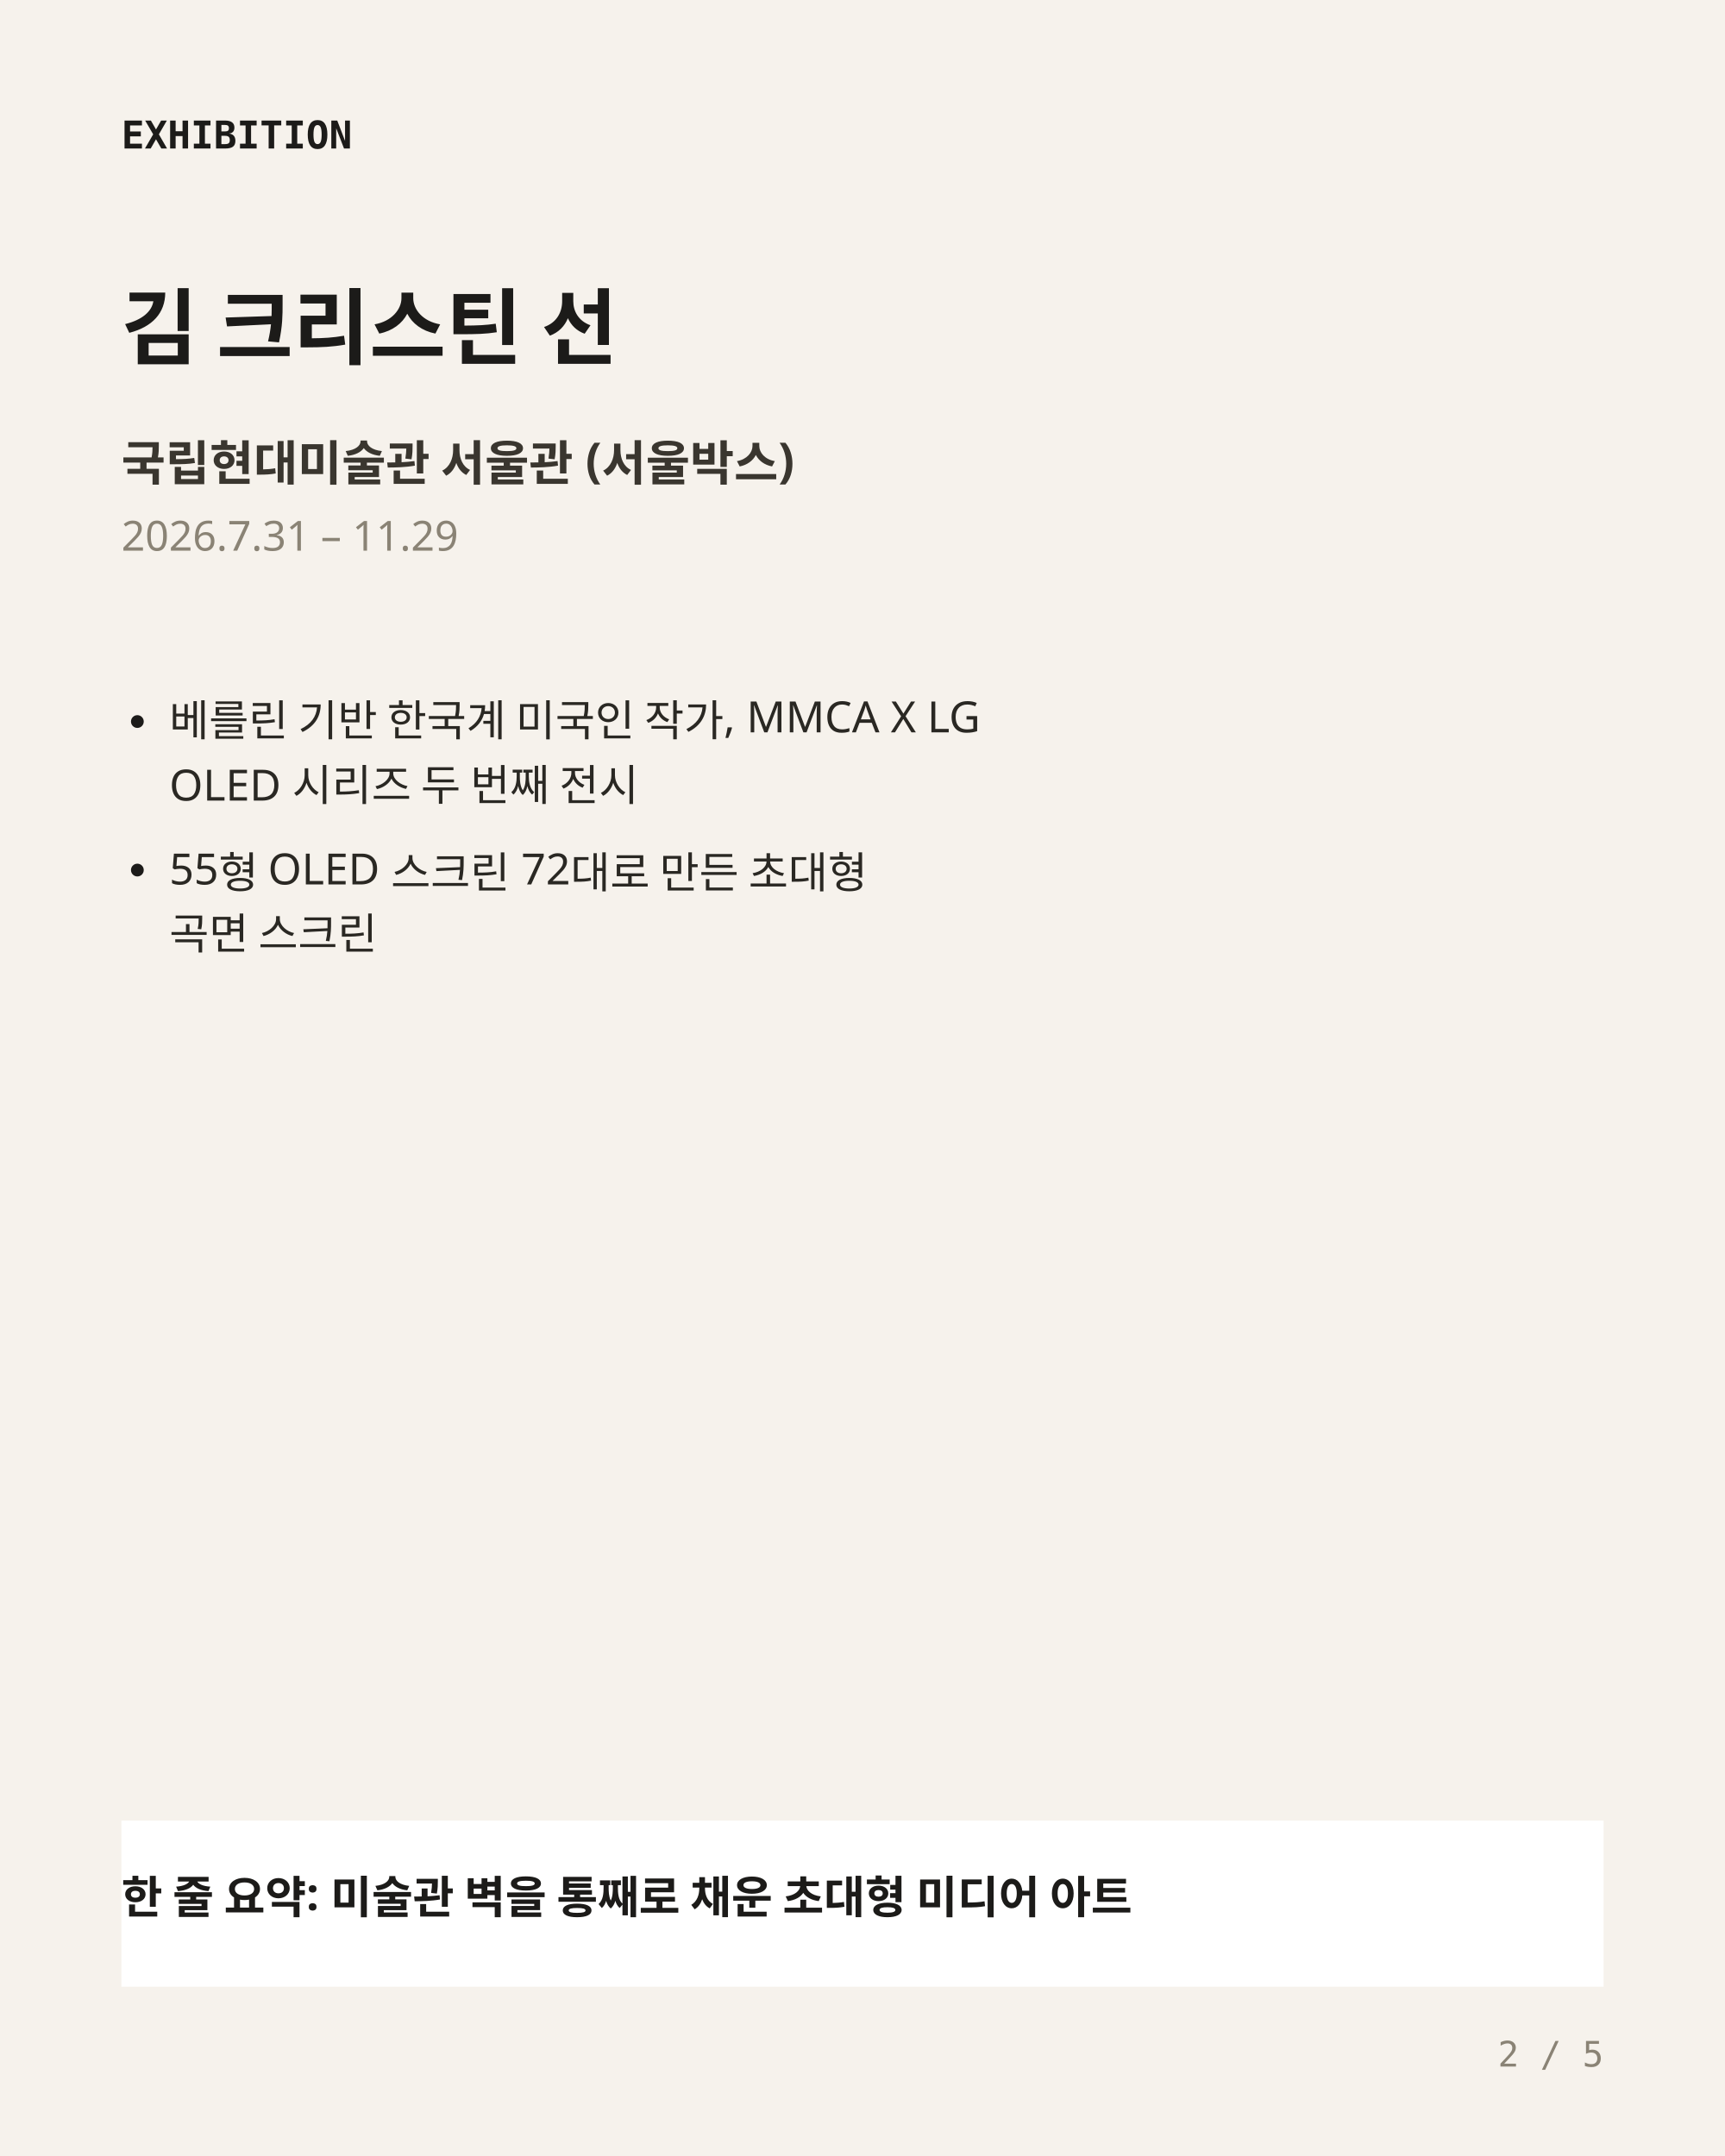
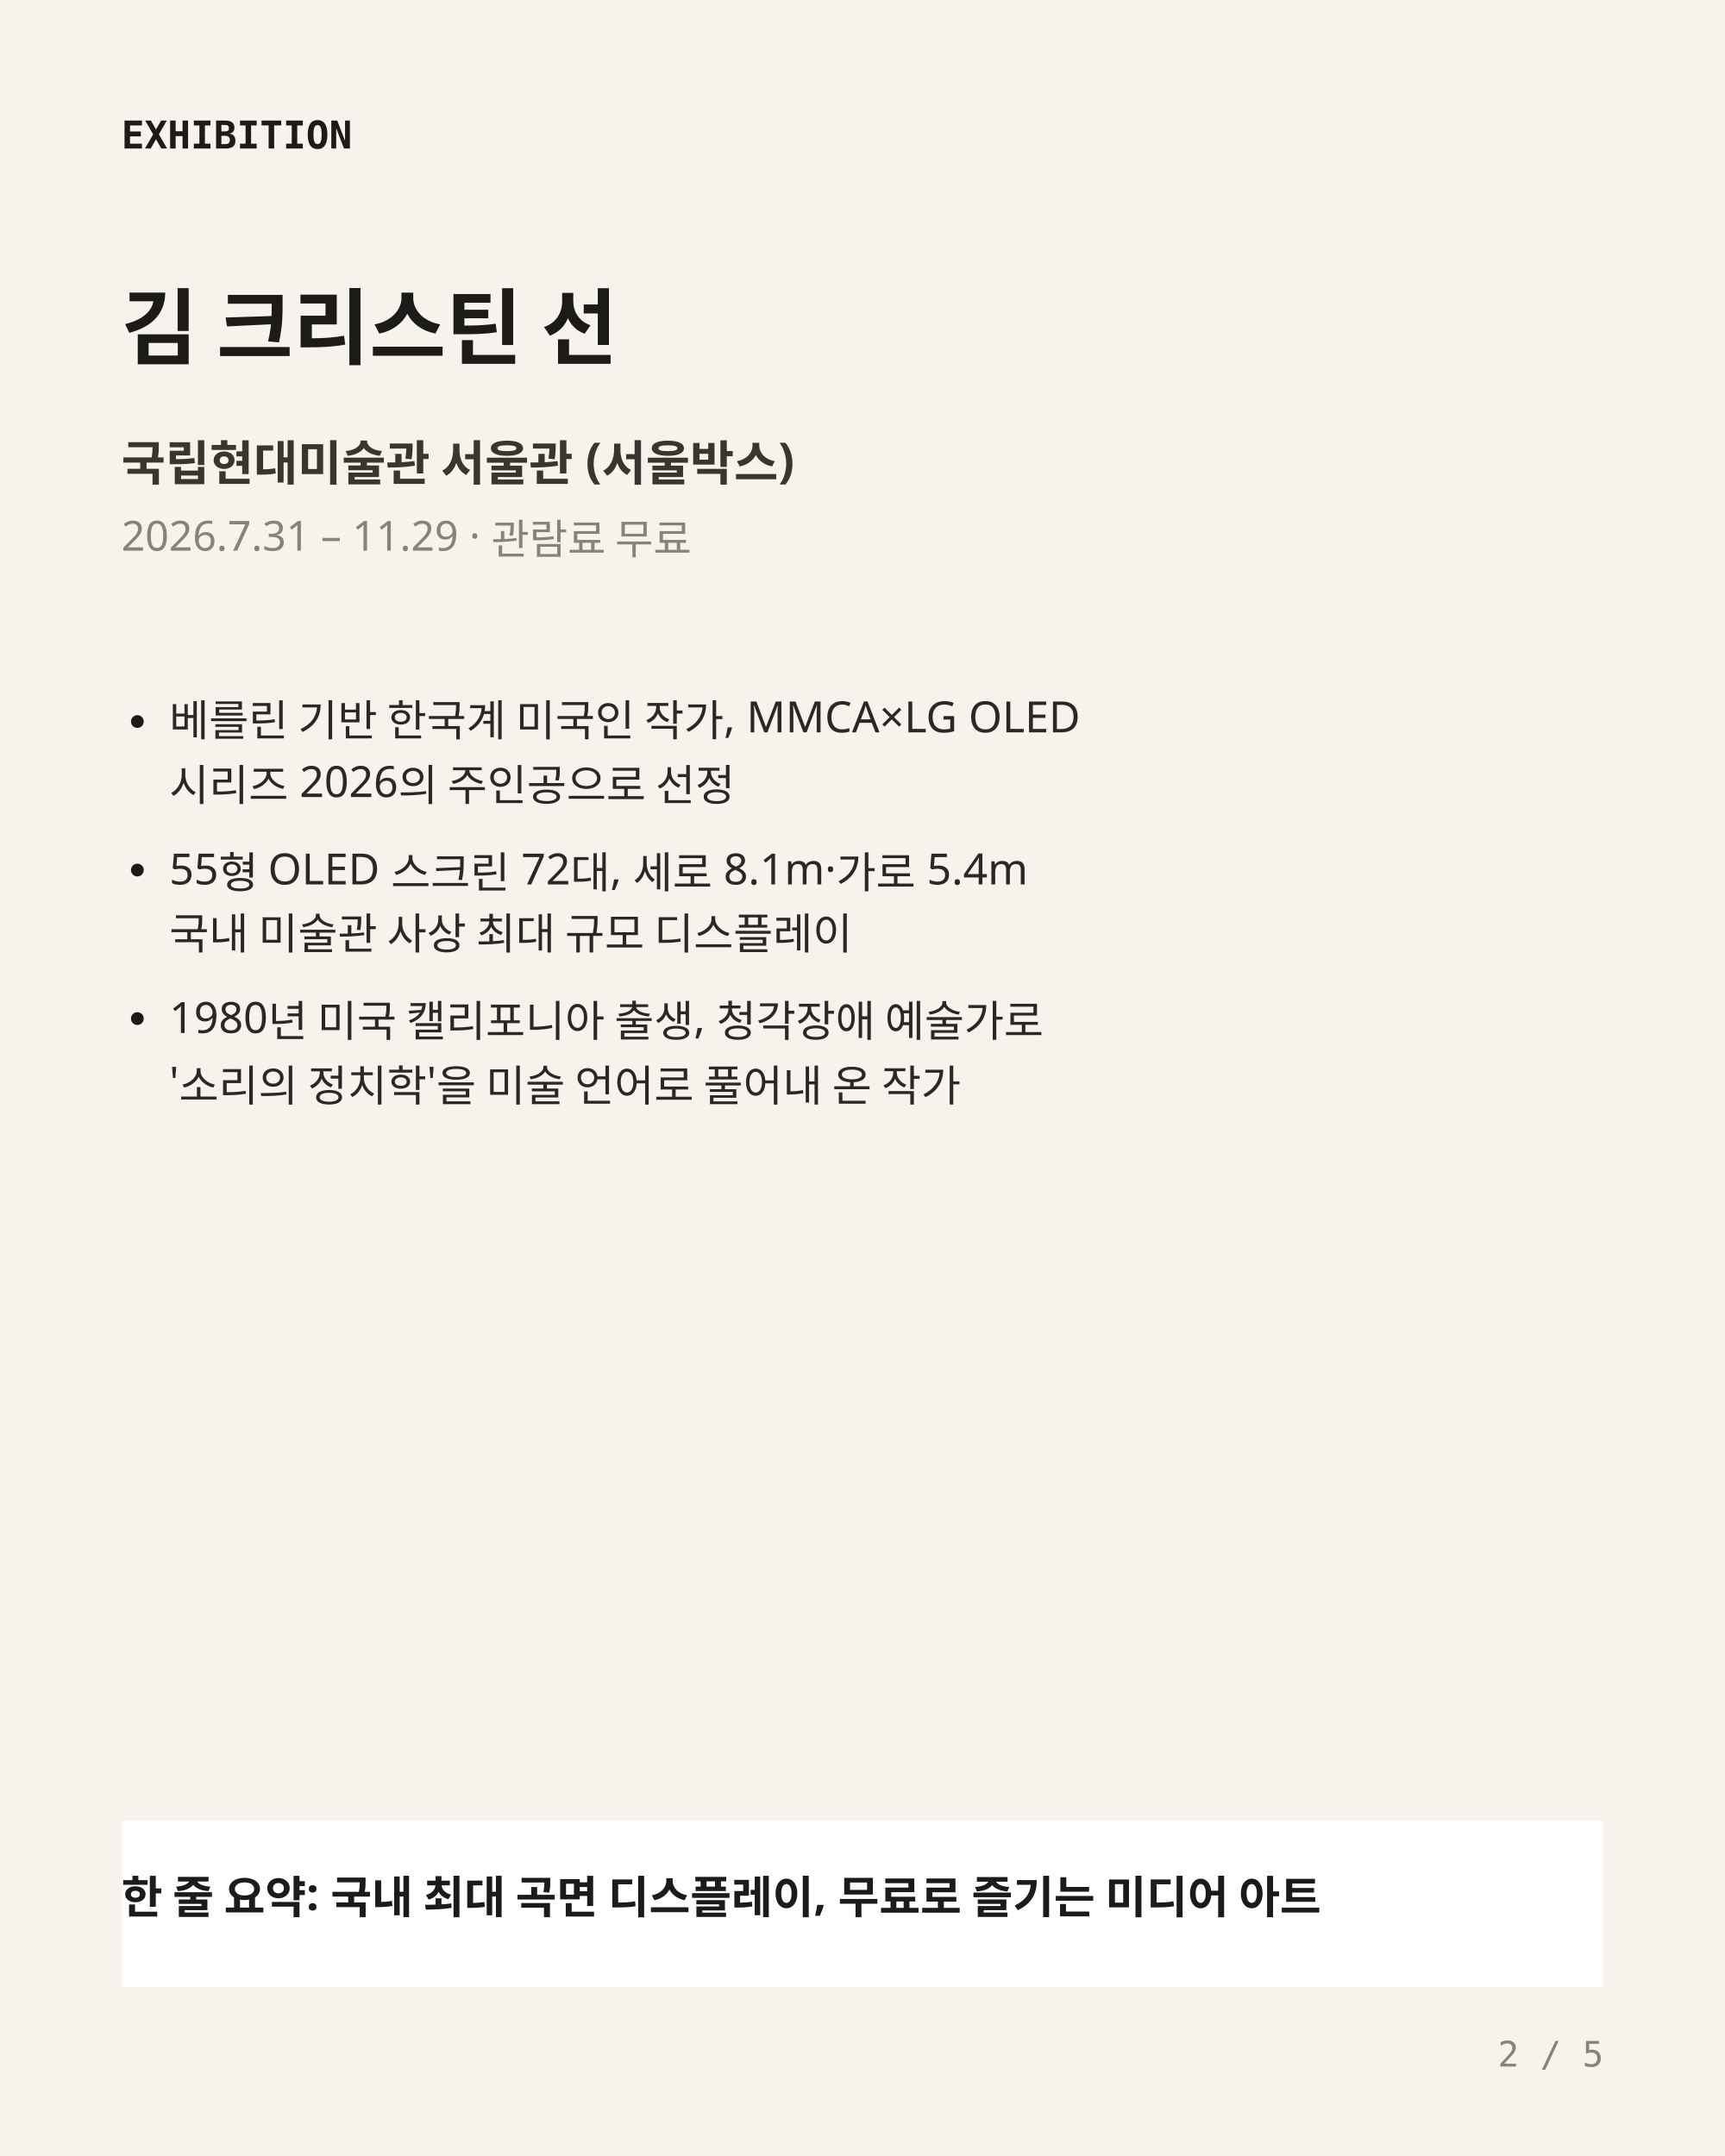
<svg xmlns="http://www.w3.org/2000/svg" width="1080" height="1350" viewBox="0 0 1080 1350">
  <rect width="1080" height="1350" fill="#F6F2EC" />
  <text x="76" y="93.0" font-size="24" font-weight="700" font-family="'Plex Mono','SFMono-Regular',monospace" fill="#1C1B19">EXHIBITION</text>
  <text x="76" y="224.0" font-size="52" font-weight="800" font-family="'Pretendard','Apple SD Gothic Neo','Malgun Gothic',sans-serif" fill="#1C1B19">김 크리스틴 선</text>
  <text x="76" y="300.8" font-size="30" font-weight="600" font-family="'Pretendard','Apple SD Gothic Neo','Malgun Gothic',sans-serif" fill="#3A362F">국립현대미술관 서울관 (서울박스)</text>
-   <text x="76" y="344.8" font-size="26" font-weight="500" font-family="'Pretendard','Apple SD Gothic Neo','Malgun Gothic',sans-serif" fill="#8A8375">2026.7.31 – 11.29</text>
+   <text x="76" y="344.8" font-size="26" font-weight="500" font-family="'Pretendard','Apple SD Gothic Neo','Malgun Gothic',sans-serif" fill="#8A8375">2026.7.31 – 11.29 · 관람료 무료</text>
  <circle cx="86" cy="451.8" r="4" fill="#1C1B19" />
-   <text x="106" y="460.8" font-size="27" font-weight="400" font-family="'Pretendard','Apple SD Gothic Neo','Malgun Gothic',sans-serif" fill="#2A2823">베를린 기반 한국계 미국인 작가, MMCA X LG</text>
-   <text x="106" y="501.3" font-size="27" font-weight="400" font-family="'Pretendard','Apple SD Gothic Neo','Malgun Gothic',sans-serif" fill="#2A2823">OLED 시리즈 두 번째 전시</text>
+   <text x="106" y="460.8" font-size="27" font-weight="400" font-family="'Pretendard','Apple SD Gothic Neo','Malgun Gothic',sans-serif" fill="#2A2823">베를린 기반 한국계 미국인 작가, MMCA×LG OLED</text>
+   <text x="106" y="501.3" font-size="27" font-weight="400" font-family="'Pretendard','Apple SD Gothic Neo','Malgun Gothic',sans-serif" fill="#2A2823">시리즈 2026의 주인공으로 선정</text>
  <circle cx="86" cy="544.8" r="4" fill="#1C1B19" />
-   <text x="106" y="553.8" font-size="27" font-weight="400" font-family="'Pretendard','Apple SD Gothic Neo','Malgun Gothic',sans-serif" fill="#2A2823">55형 OLED 스크린 72대로 만든 초대형</text>
-   <text x="106" y="594.3" font-size="27" font-weight="400" font-family="'Pretendard','Apple SD Gothic Neo','Malgun Gothic',sans-serif" fill="#2A2823">곡면 스크린</text>
+   <text x="106" y="553.8" font-size="27" font-weight="400" font-family="'Pretendard','Apple SD Gothic Neo','Malgun Gothic',sans-serif" fill="#2A2823">55형 OLED 스크린 72대, 세로 8.1m·가로 5.4m</text>
+   <text x="106" y="594.3" font-size="27" font-weight="400" font-family="'Pretendard','Apple SD Gothic Neo','Malgun Gothic',sans-serif" fill="#2A2823">국내 미술관 사상 최대 규모 디스플레이</text>
+   <circle cx="86" cy="637.8" r="4" fill="#1C1B19" />
+   <text x="106" y="646.8" font-size="27" font-weight="400" font-family="'Pretendard','Apple SD Gothic Neo','Malgun Gothic',sans-serif" fill="#2A2823">1980년 미국 캘리포니아 출생, 청각장애 예술가로</text>
+   <text x="106" y="687.3" font-size="27" font-weight="400" font-family="'Pretendard','Apple SD Gothic Neo','Malgun Gothic',sans-serif" fill="#2A2823">'소리의 정치학'을 미술 언어로 풀어내 온 작가</text>
  <rect x="76" y="1140" width="928" height="104" fill="#FFFFFF" />
-   <text x="76" y="1198.0" font-size="28" font-weight="700" font-family="'Pretendard','Apple SD Gothic Neo','Malgun Gothic',sans-serif" fill="#1C1B19">한 줄 요약: 미술관 벽을 통째로 채운 초대형 미디어 아트</text>
+   <text x="76" y="1198.0" font-size="28" font-weight="700" font-family="'Pretendard','Apple SD Gothic Neo','Malgun Gothic',sans-serif" fill="#1C1B19">한 줄 요약: 국내 최대 곡면 디스플레이, 무료로 즐기는 미디어 아트</text>
  <text text-anchor="end" x="1004" y="1294.0" font-size="22" font-weight="500" font-family="'Plex Mono','SFMono-Regular',monospace" fill="#8A8375">2 / 5</text>
</svg>
